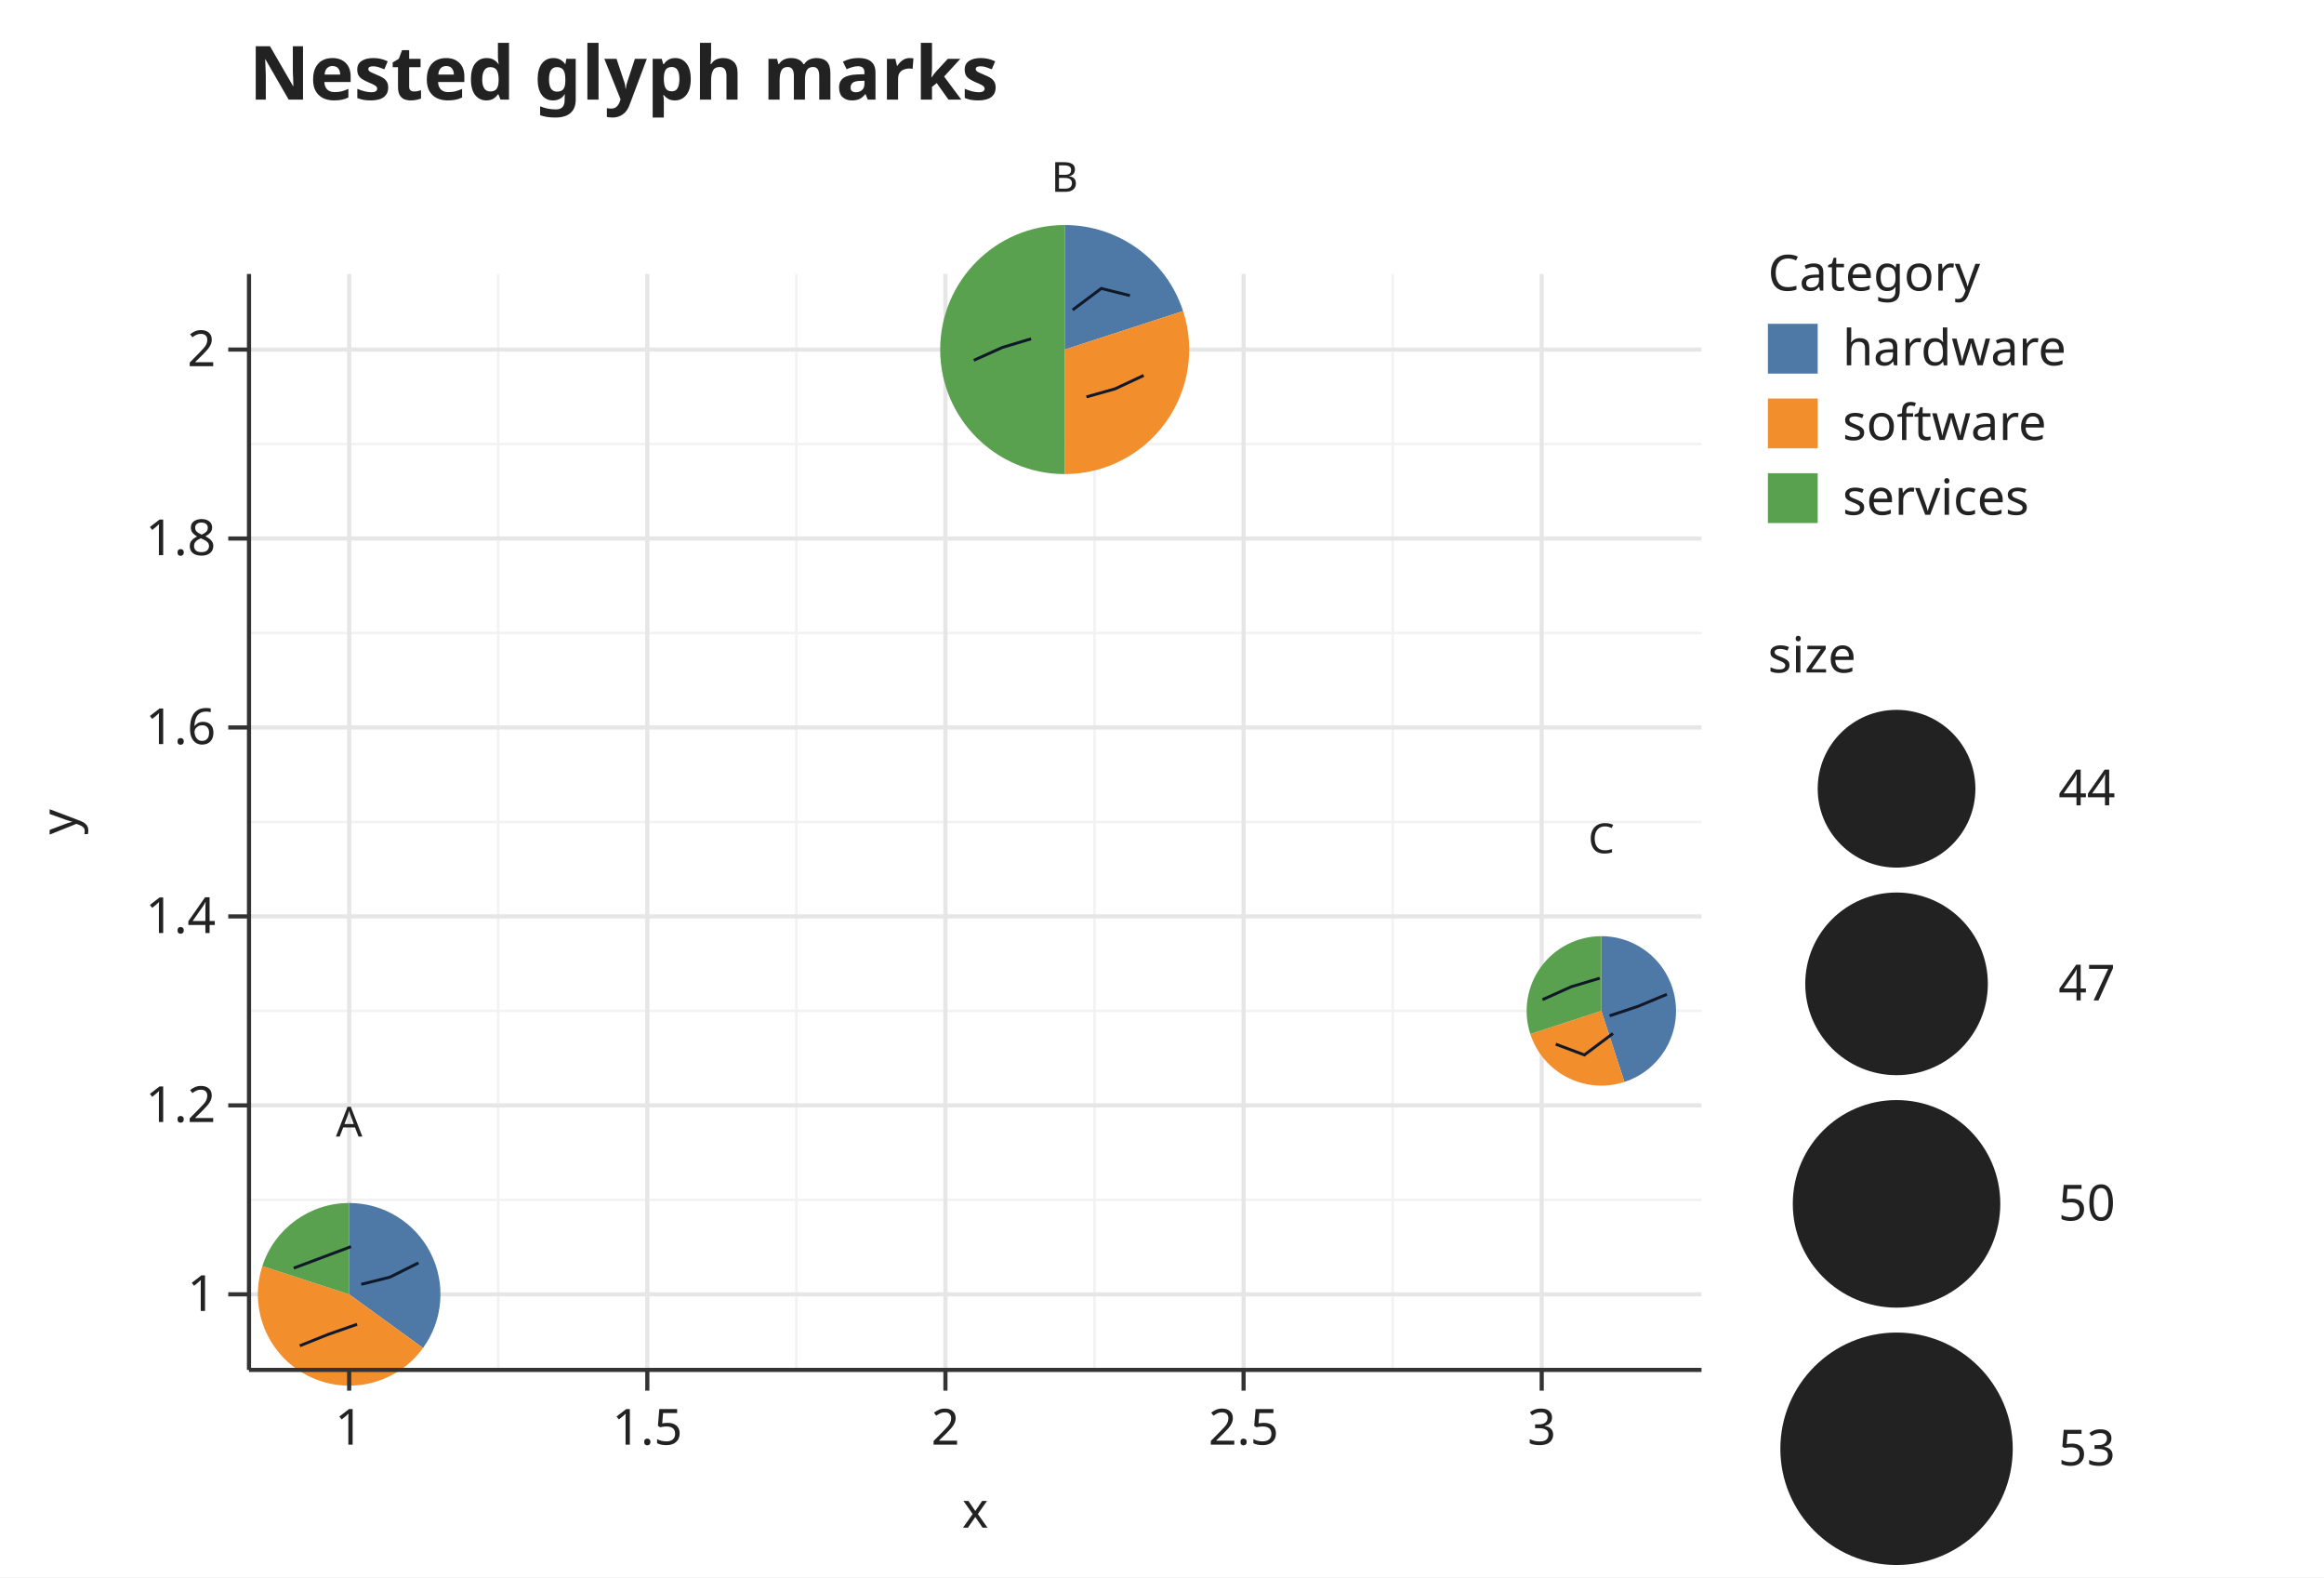
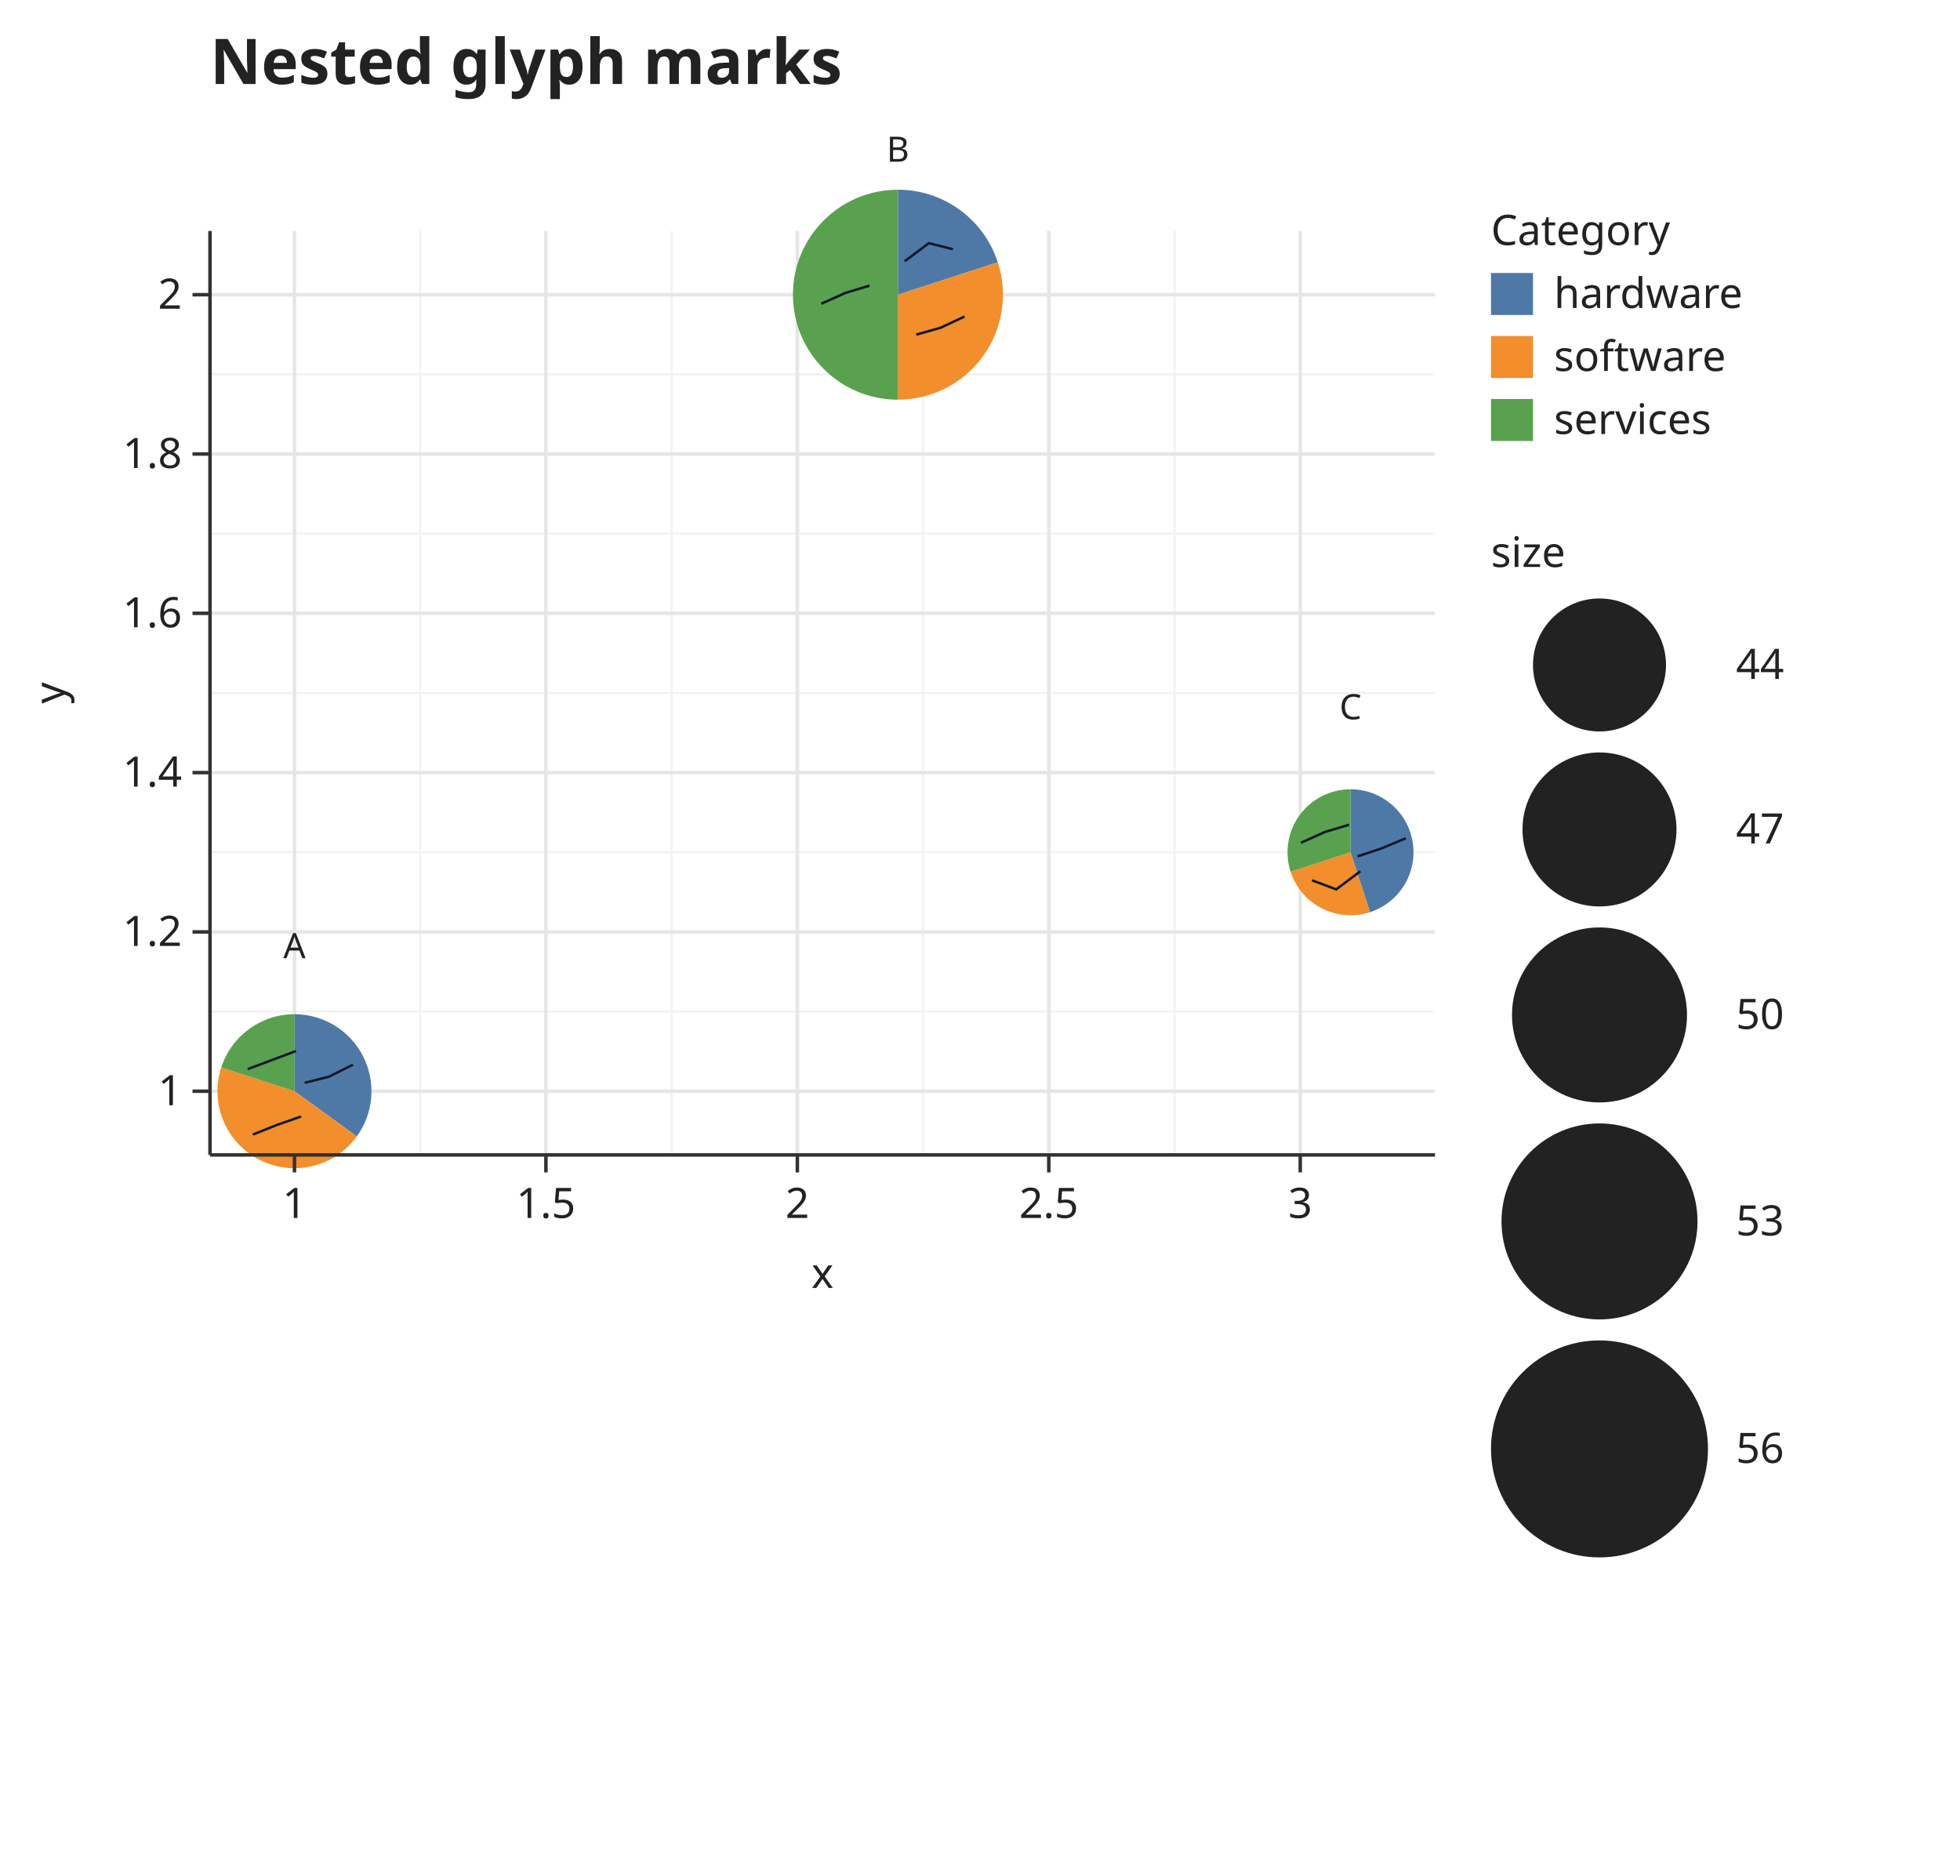
- <svg xmlns="http://www.w3.org/2000/svg" width="560" height="380" viewBox="0 0 560 380" role="img" aria-label="Nested glyph marks">
-   <rect class="algraf-background" x="0" y="0" width="560" height="380" fill="#ffffff" />
+ <svg xmlns="http://www.w3.org/2000/svg" width="560" height="536" viewBox="0 0 560 536" role="img" aria-label="Nested glyph marks">
+   <rect class="algraf-background" x="0" y="0" width="560" height="536" fill="#ffffff" />
  <text class="algraf-title" x="60" y="24" font-family="system-ui, sans-serif" font-size="18" font-weight="600" fill="#222222">Nested glyph marks</text>
  <rect class="algraf-plot-area" x="60" y="66" width="350" height="264" fill="#ffffff" />
  <g class="algraf-grid">
    <line x1="120.057" y1="66" x2="120.057" y2="330" stroke="#f2f2f2" stroke-width="0.6" />
    <line x1="191.897" y1="66" x2="191.897" y2="330" stroke="#f2f2f2" stroke-width="0.6" />
    <line x1="263.736" y1="66" x2="263.736" y2="330" stroke="#f2f2f2" stroke-width="0.6" />
    <line x1="335.575" y1="66" x2="335.575" y2="330" stroke="#f2f2f2" stroke-width="0.6" />
    <line x1="60" y1="289.034" x2="410" y2="289.034" stroke="#f2f2f2" stroke-width="0.6" />
    <line x1="60" y1="243.517" x2="410" y2="243.517" stroke="#f2f2f2" stroke-width="0.6" />
    <line x1="60" y1="198" x2="410" y2="198" stroke="#f2f2f2" stroke-width="0.6" />
    <line x1="60" y1="152.483" x2="410" y2="152.483" stroke="#f2f2f2" stroke-width="0.6" />
    <line x1="60" y1="106.966" x2="410" y2="106.966" stroke="#f2f2f2" stroke-width="0.6" />
    <line x1="84.138" y1="66" x2="84.138" y2="330" stroke="#e6e6e6" stroke-width="1" />
    <line x1="155.977" y1="66" x2="155.977" y2="330" stroke="#e6e6e6" stroke-width="1" />
    <line x1="227.816" y1="66" x2="227.816" y2="330" stroke="#e6e6e6" stroke-width="1" />
    <line x1="299.655" y1="66" x2="299.655" y2="330" stroke="#e6e6e6" stroke-width="1" />
    <line x1="371.494" y1="66" x2="371.494" y2="330" stroke="#e6e6e6" stroke-width="1" />
    <line x1="60" y1="311.793" x2="410" y2="311.793" stroke="#e6e6e6" stroke-width="1" />
    <line x1="60" y1="266.276" x2="410" y2="266.276" stroke="#e6e6e6" stroke-width="1" />
    <line x1="60" y1="220.759" x2="410" y2="220.759" stroke="#e6e6e6" stroke-width="1" />
    <line x1="60" y1="175.241" x2="410" y2="175.241" stroke="#e6e6e6" stroke-width="1" />
    <line x1="60" y1="129.724" x2="410" y2="129.724" stroke="#e6e6e6" stroke-width="1" />
    <line x1="60" y1="84.207" x2="410" y2="84.207" stroke="#e6e6e6" stroke-width="1" />
  </g>
  <g class="algraf-glyph">
    <defs>
      <clipPath id="algraf-clip-0">
        <circle cx="84.138" cy="311.793" r="23" />
      </clipPath>
    </defs>
    <g clip-path="url(#algraf-clip-0)">
      <g class="algraf-layer algraf-geom-bar">
        <path d="M 84.138 289.793 A 22 22 0 0 1 101.936 324.724 L 84.138 311.793 Z" fill="#4E79A7" opacity="1" />
        <path d="M 101.936 324.724 A 22 22 0 0 1 63.215 304.995 L 84.138 311.793 Z" fill="#F28E2B" opacity="1" />
        <path d="M 63.215 304.995 A 22 22 0 0 1 84.138 289.793 L 84.138 311.793 Z" fill="#59A14F" opacity="1" />
      </g>
      <g class="algraf-glyph">
        <defs>
          <clipPath id="algraf-clip-1">
            <rect x="84.939" y="302.799" width="18" height="8" />
          </clipPath>
        </defs>
        <g clip-path="url(#algraf-clip-1)">
          <g class="algraf-layer algraf-geom-line">
            <path d="M87.042 309.385 L93.939 307.661 L100.836 304.213" fill="none" stroke="#111827" stroke-width="0.7" opacity="1" />
          </g>
        </g>
      </g>
      <g class="algraf-glyph">
        <defs>
          <clipPath id="algraf-clip-2">
            <rect x="70.144" y="317.594" width="18" height="8" />
          </clipPath>
        </defs>
        <g clip-path="url(#algraf-clip-2)">
          <g class="algraf-layer algraf-geom-line">
            <path d="M72.247 324.18 L79.144 321.422 L86.041 319.008" fill="none" stroke="#111827" stroke-width="0.7" opacity="1" />
          </g>
        </g>
      </g>
      <g class="algraf-glyph">
        <defs>
          <clipPath id="algraf-clip-3">
            <rect x="68.672" y="298.894" width="18" height="8" />
          </clipPath>
        </defs>
        <g clip-path="url(#algraf-clip-3)">
          <g class="algraf-layer algraf-geom-line">
            <path d="M70.776 305.48 L77.672 302.894 L84.569 300.308" fill="none" stroke="#111827" stroke-width="0.7" opacity="1" />
          </g>
        </g>
      </g>
    </g>
  </g>
  <g class="algraf-glyph">
    <defs>
      <clipPath id="algraf-clip-4">
        <circle cx="256.552" cy="84.207" r="31" />
      </clipPath>
    </defs>
    <g clip-path="url(#algraf-clip-4)">
      <g class="algraf-layer algraf-geom-bar">
        <path d="M 256.552 54.207 A 30 30 0 0 1 285.083 74.936 L 256.552 84.207 Z" fill="#4E79A7" opacity="1" />
        <path d="M 285.083 74.936 A 30 30 0 0 1 256.552 114.207 L 256.552 84.207 Z" fill="#F28E2B" opacity="1" />
        <path d="M 256.552 114.207 A 30 30 0 0 1 256.552 54.207 L 256.552 84.207 Z" fill="#59A14F" opacity="1" />
      </g>
      <g class="algraf-glyph">
        <defs>
          <clipPath id="algraf-clip-5">
            <rect x="256.369" y="68.072" width="18" height="8" />
          </clipPath>
        </defs>
        <g clip-path="url(#algraf-clip-5)">
          <g class="algraf-layer algraf-geom-line">
            <path d="M258.472 74.658 L265.369 69.485 L272.265 71.21" fill="none" stroke="#111827" stroke-width="0.7" opacity="1" />
          </g>
        </g>
      </g>
      <g class="algraf-glyph">
        <defs>
          <clipPath id="algraf-clip-6">
            <rect x="259.687" y="89.024" width="18" height="8" />
          </clipPath>
        </defs>
        <g clip-path="url(#algraf-clip-6)">
          <g class="algraf-layer algraf-geom-line">
            <path d="M261.79 95.61 L268.687 93.67 L275.584 90.437" fill="none" stroke="#111827" stroke-width="0.7" opacity="1" />
          </g>
        </g>
      </g>
      <g class="algraf-glyph">
        <defs>
          <clipPath id="algraf-clip-7">
            <rect x="232.552" y="80.207" width="18" height="8" />
          </clipPath>
        </defs>
        <g clip-path="url(#algraf-clip-7)">
          <g class="algraf-layer algraf-geom-line">
            <path d="M234.655 86.793 L241.552 83.69 L248.448 81.621" fill="none" stroke="#111827" stroke-width="0.7" opacity="1" />
          </g>
        </g>
      </g>
    </g>
  </g>
  <g class="algraf-glyph">
    <defs>
      <clipPath id="algraf-clip-8">
        <circle cx="385.862" cy="243.517" r="19" />
      </clipPath>
    </defs>
    <g clip-path="url(#algraf-clip-8)">
      <g class="algraf-layer algraf-geom-bar">
        <path d="M 385.862 225.517 A 18 18 0 0 1 391.424 260.636 L 385.862 243.517 Z" fill="#4E79A7" opacity="1" />
        <path d="M 391.424 260.636 A 18 18 0 0 1 368.743 249.08 L 385.862 243.517 Z" fill="#F28E2B" opacity="1" />
        <path d="M 368.743 249.08 A 18 18 0 0 1 385.862 225.517 L 385.862 243.517 Z" fill="#59A14F" opacity="1" />
      </g>
      <g class="algraf-glyph">
        <defs>
          <clipPath id="algraf-clip-9">
            <rect x="385.751" y="238.109" width="18" height="8" />
          </clipPath>
        </defs>
        <g clip-path="url(#algraf-clip-9)">
          <g class="algraf-layer algraf-geom-line">
            <path d="M387.855 244.696 L394.751 242.397 L401.648 239.523" fill="none" stroke="#111827" stroke-width="0.7" opacity="1" />
          </g>
        </g>
      </g>
      <g class="algraf-glyph">
        <defs>
          <clipPath id="algraf-clip-10">
            <rect x="372.776" y="247.536" width="18" height="8" />
          </clipPath>
        </defs>
        <g clip-path="url(#algraf-clip-10)">
          <g class="algraf-layer algraf-geom-line">
            <path d="M374.88 251.536 L381.776 254.123 L388.673 248.95" fill="none" stroke="#111827" stroke-width="0.7" opacity="1" />
          </g>
        </g>
      </g>
      <g class="algraf-glyph">
        <defs>
          <clipPath id="algraf-clip-11">
            <rect x="369.581" y="234.227" width="18" height="8" />
          </clipPath>
        </defs>
        <g clip-path="url(#algraf-clip-11)">
          <g class="algraf-layer algraf-geom-line">
            <path d="M371.684 240.813 L378.581 237.71 L385.477 235.641" fill="none" stroke="#111827" stroke-width="0.7" opacity="1" />
          </g>
        </g>
      </g>
    </g>
  </g>
  <g class="algraf-layer algraf-geom-text">
    <text x="84.138" y="273.793" text-anchor="middle" font-family="system-ui, sans-serif" font-size="10" fill="#222222" opacity="1">A</text>
    <text x="256.552" y="46.207" text-anchor="middle" font-family="system-ui, sans-serif" font-size="10" fill="#222222" opacity="1">B</text>
    <text x="385.862" y="205.517" text-anchor="middle" font-family="system-ui, sans-serif" font-size="10" fill="#222222" opacity="1">C</text>
  </g>
  <g class="algraf-axes">
    <line x1="60" y1="330" x2="410" y2="330" stroke="#333333" stroke-width="1" />
    <line x1="84.138" y1="330" x2="84.138" y2="335" stroke="#333333" stroke-width="1" />
    <text x="84.138" y="348" text-anchor="middle" font-family="system-ui, sans-serif" font-size="12" fill="#222222">1</text>
    <line x1="155.977" y1="330" x2="155.977" y2="335" stroke="#333333" stroke-width="1" />
    <text x="155.977" y="348" text-anchor="middle" font-family="system-ui, sans-serif" font-size="12" fill="#222222">1.5</text>
    <line x1="227.816" y1="330" x2="227.816" y2="335" stroke="#333333" stroke-width="1" />
    <text x="227.816" y="348" text-anchor="middle" font-family="system-ui, sans-serif" font-size="12" fill="#222222">2</text>
    <line x1="299.655" y1="330" x2="299.655" y2="335" stroke="#333333" stroke-width="1" />
    <text x="299.655" y="348" text-anchor="middle" font-family="system-ui, sans-serif" font-size="12" fill="#222222">2.5</text>
    <line x1="371.494" y1="330" x2="371.494" y2="335" stroke="#333333" stroke-width="1" />
    <text x="371.494" y="348" text-anchor="middle" font-family="system-ui, sans-serif" font-size="12" fill="#222222">3</text>
    <text x="235" y="368" text-anchor="middle" font-family="system-ui, sans-serif" font-size="12" fill="#222222">x</text>
    <line x1="60" y1="66" x2="60" y2="330" stroke="#333333" stroke-width="1" />
    <line x1="55" y1="311.793" x2="60" y2="311.793" stroke="#333333" stroke-width="1" />
    <text x="52" y="315.793" text-anchor="end" font-family="system-ui, sans-serif" font-size="12" fill="#222222">1</text>
    <line x1="55" y1="266.276" x2="60" y2="266.276" stroke="#333333" stroke-width="1" />
    <text x="52" y="270.276" text-anchor="end" font-family="system-ui, sans-serif" font-size="12" fill="#222222">1.2</text>
    <line x1="55" y1="220.759" x2="60" y2="220.759" stroke="#333333" stroke-width="1" />
    <text x="52" y="224.759" text-anchor="end" font-family="system-ui, sans-serif" font-size="12" fill="#222222">1.4</text>
    <line x1="55" y1="175.241" x2="60" y2="175.241" stroke="#333333" stroke-width="1" />
    <text x="52" y="179.241" text-anchor="end" font-family="system-ui, sans-serif" font-size="12" fill="#222222">1.6</text>
    <line x1="55" y1="129.724" x2="60" y2="129.724" stroke="#333333" stroke-width="1" />
    <text x="52" y="133.724" text-anchor="end" font-family="system-ui, sans-serif" font-size="12" fill="#222222">1.8</text>
    <line x1="55" y1="84.207" x2="60" y2="84.207" stroke="#333333" stroke-width="1" />
    <text x="52" y="88.207" text-anchor="end" font-family="system-ui, sans-serif" font-size="12" fill="#222222">2</text>
    <text x="18.4" y="198" text-anchor="middle" transform="rotate(-90 18.4 198)" font-family="system-ui, sans-serif" font-size="12" fill="#222222">y</text>
  </g>
  <g class="algraf-legends">
    <text x="426" y="70" text-anchor="start" font-family="system-ui, sans-serif" font-size="12" fill="#222222">Category</text>
    <rect x="426" y="78" width="12" height="12" fill="#4E79A7" />
    <text x="444" y="88" text-anchor="start" font-family="system-ui, sans-serif" font-size="12" fill="#222222">hardware</text>
    <rect x="426" y="96" width="12" height="12" fill="#F28E2B" />
    <text x="444" y="106" text-anchor="start" font-family="system-ui, sans-serif" font-size="12" fill="#222222">software</text>
    <rect x="426" y="114" width="12" height="12" fill="#59A14F" />
    <text x="444" y="124" text-anchor="start" font-family="system-ui, sans-serif" font-size="12" fill="#222222">services</text>
    <text x="426" y="162" text-anchor="start" font-family="system-ui, sans-serif" font-size="12" fill="#222222">size</text>
    <circle cx="457" cy="190" r="19" fill="#222222" />
    <text x="496" y="194" text-anchor="start" font-family="system-ui, sans-serif" font-size="12" fill="#222222">44</text>
    <circle cx="457" cy="237" r="22" fill="#222222" />
    <text x="496" y="241" text-anchor="start" font-family="system-ui, sans-serif" font-size="12" fill="#222222">47</text>
    <circle cx="457" cy="290" r="25" fill="#222222" />
    <text x="496" y="294" text-anchor="start" font-family="system-ui, sans-serif" font-size="12" fill="#222222">50</text>
    <circle cx="457" cy="349" r="28" fill="#222222" />
    <text x="496" y="353" text-anchor="start" font-family="system-ui, sans-serif" font-size="12" fill="#222222">53</text>
    <circle cx="457" cy="414" r="31" fill="#222222" />
    <text x="496" y="418" text-anchor="start" font-family="system-ui, sans-serif" font-size="12" fill="#222222">56</text>
  </g>
</svg>
